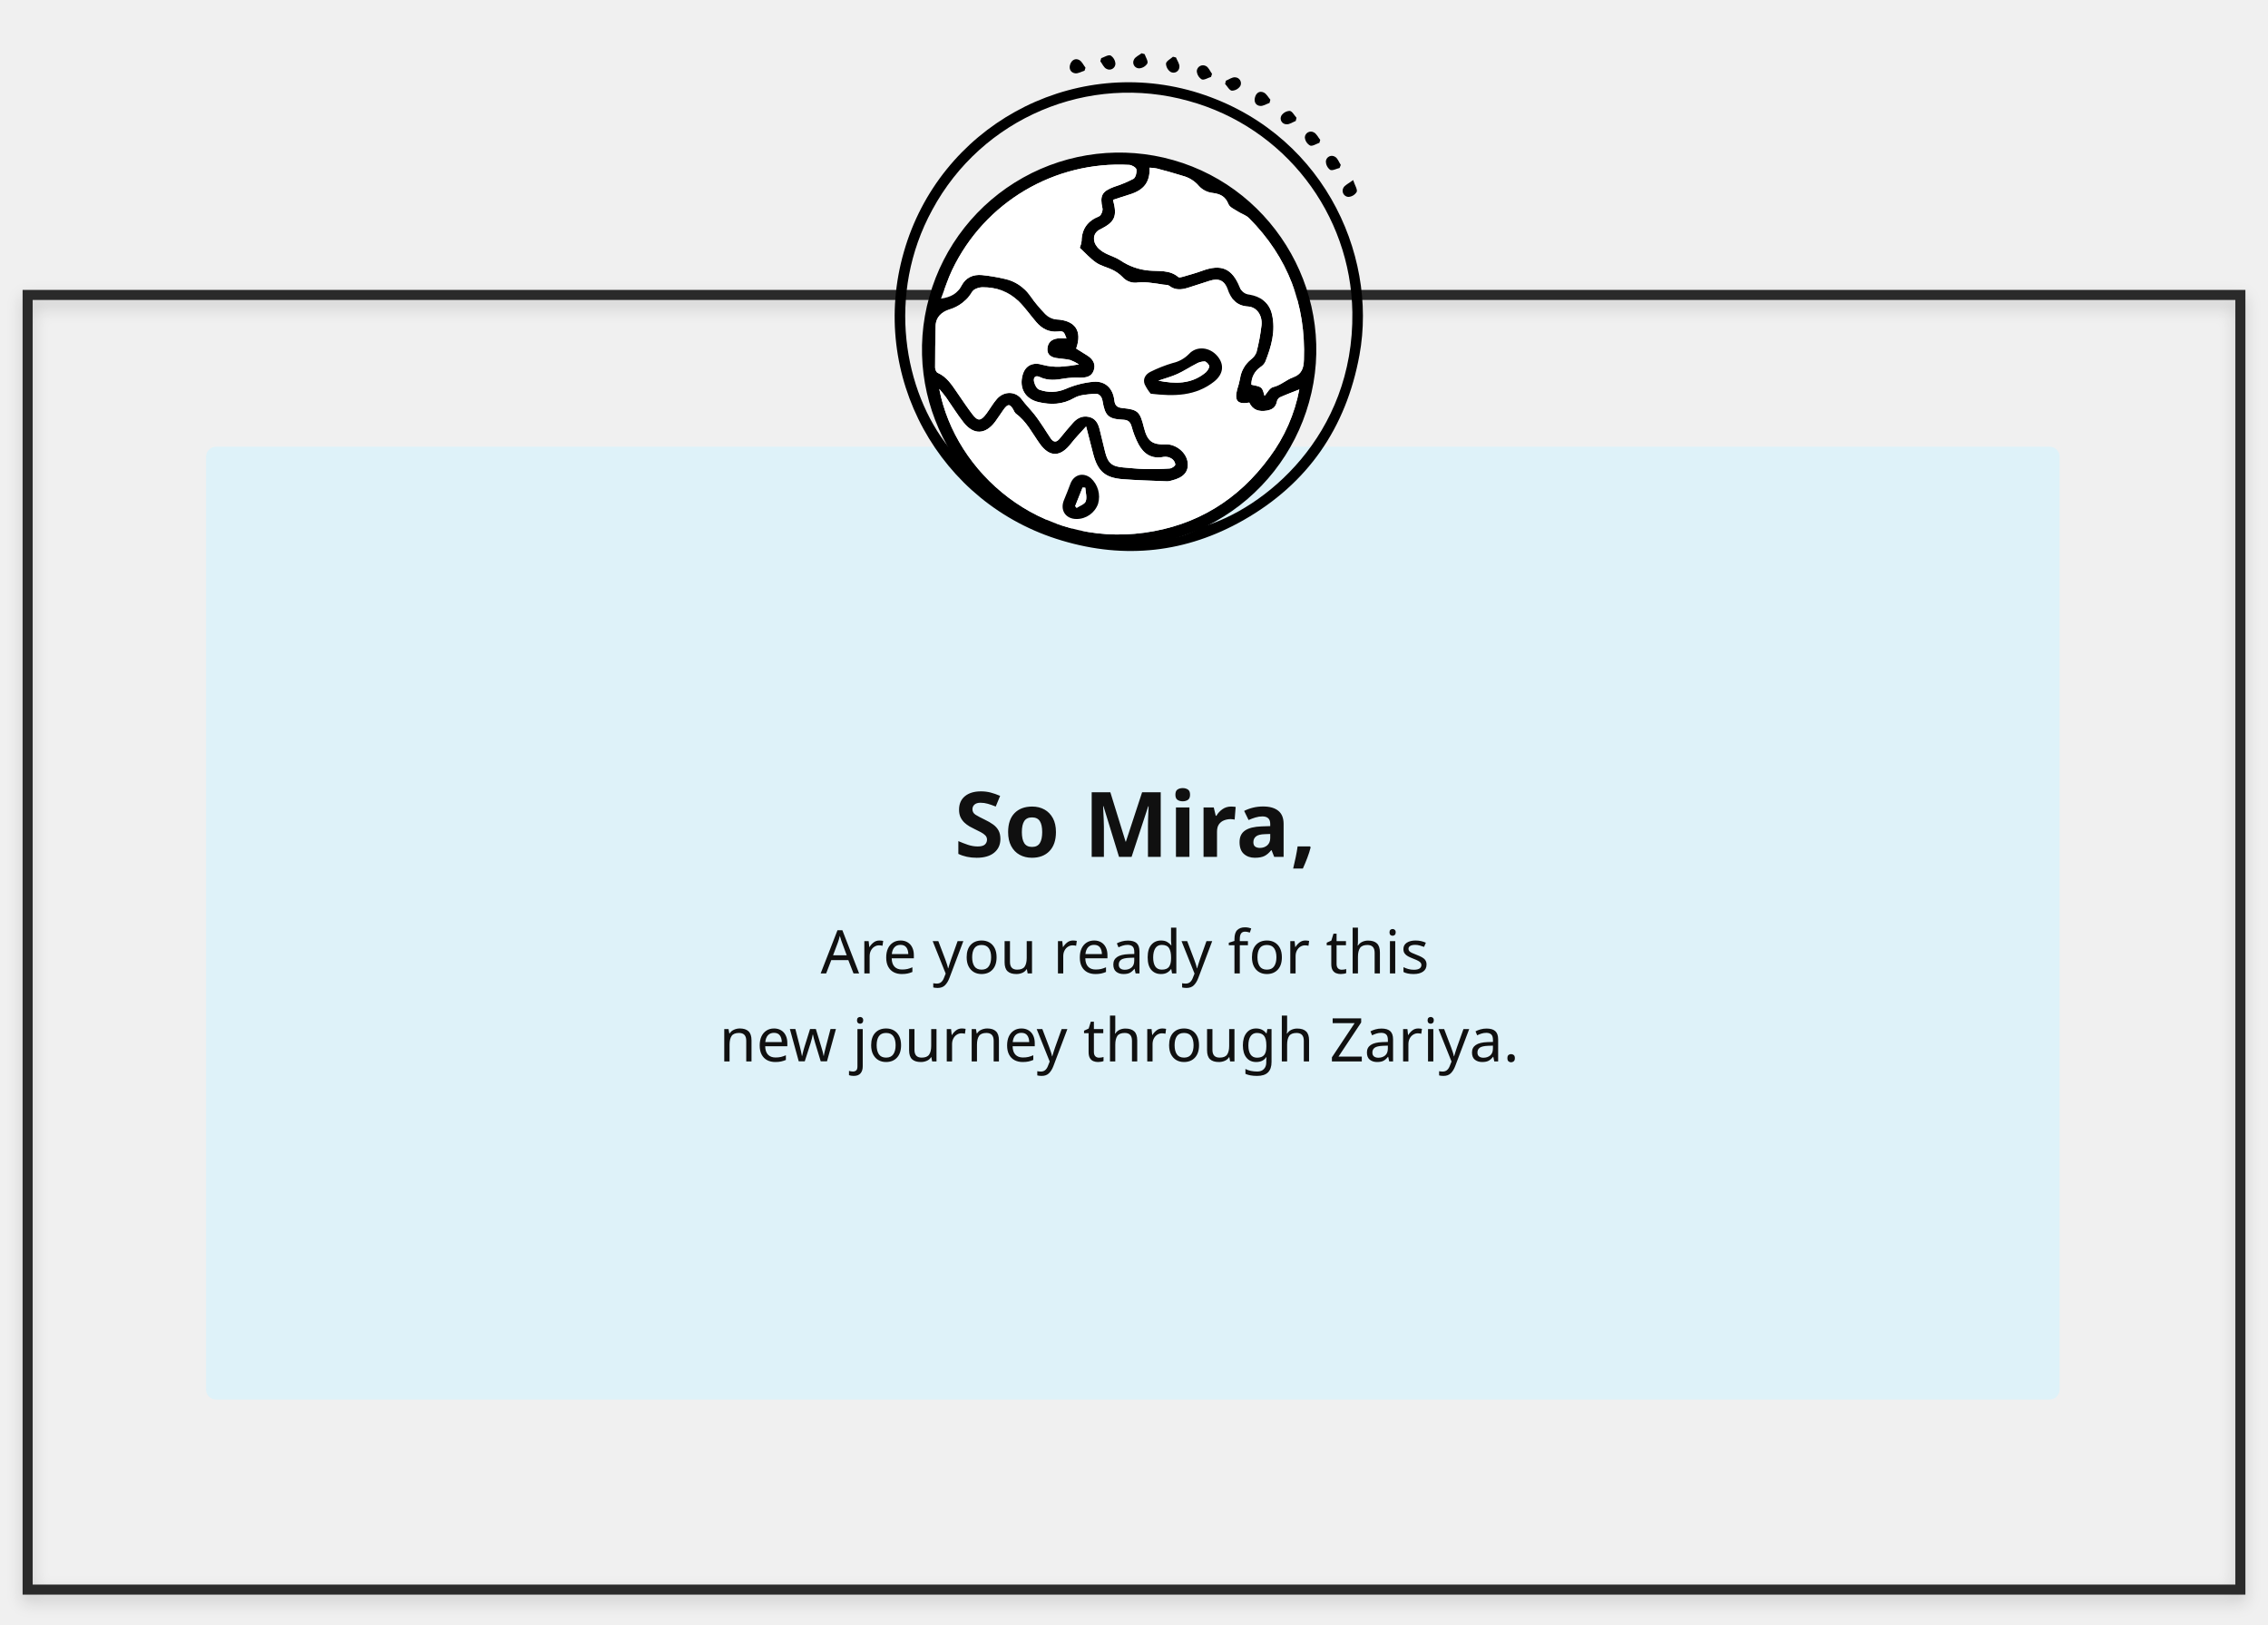
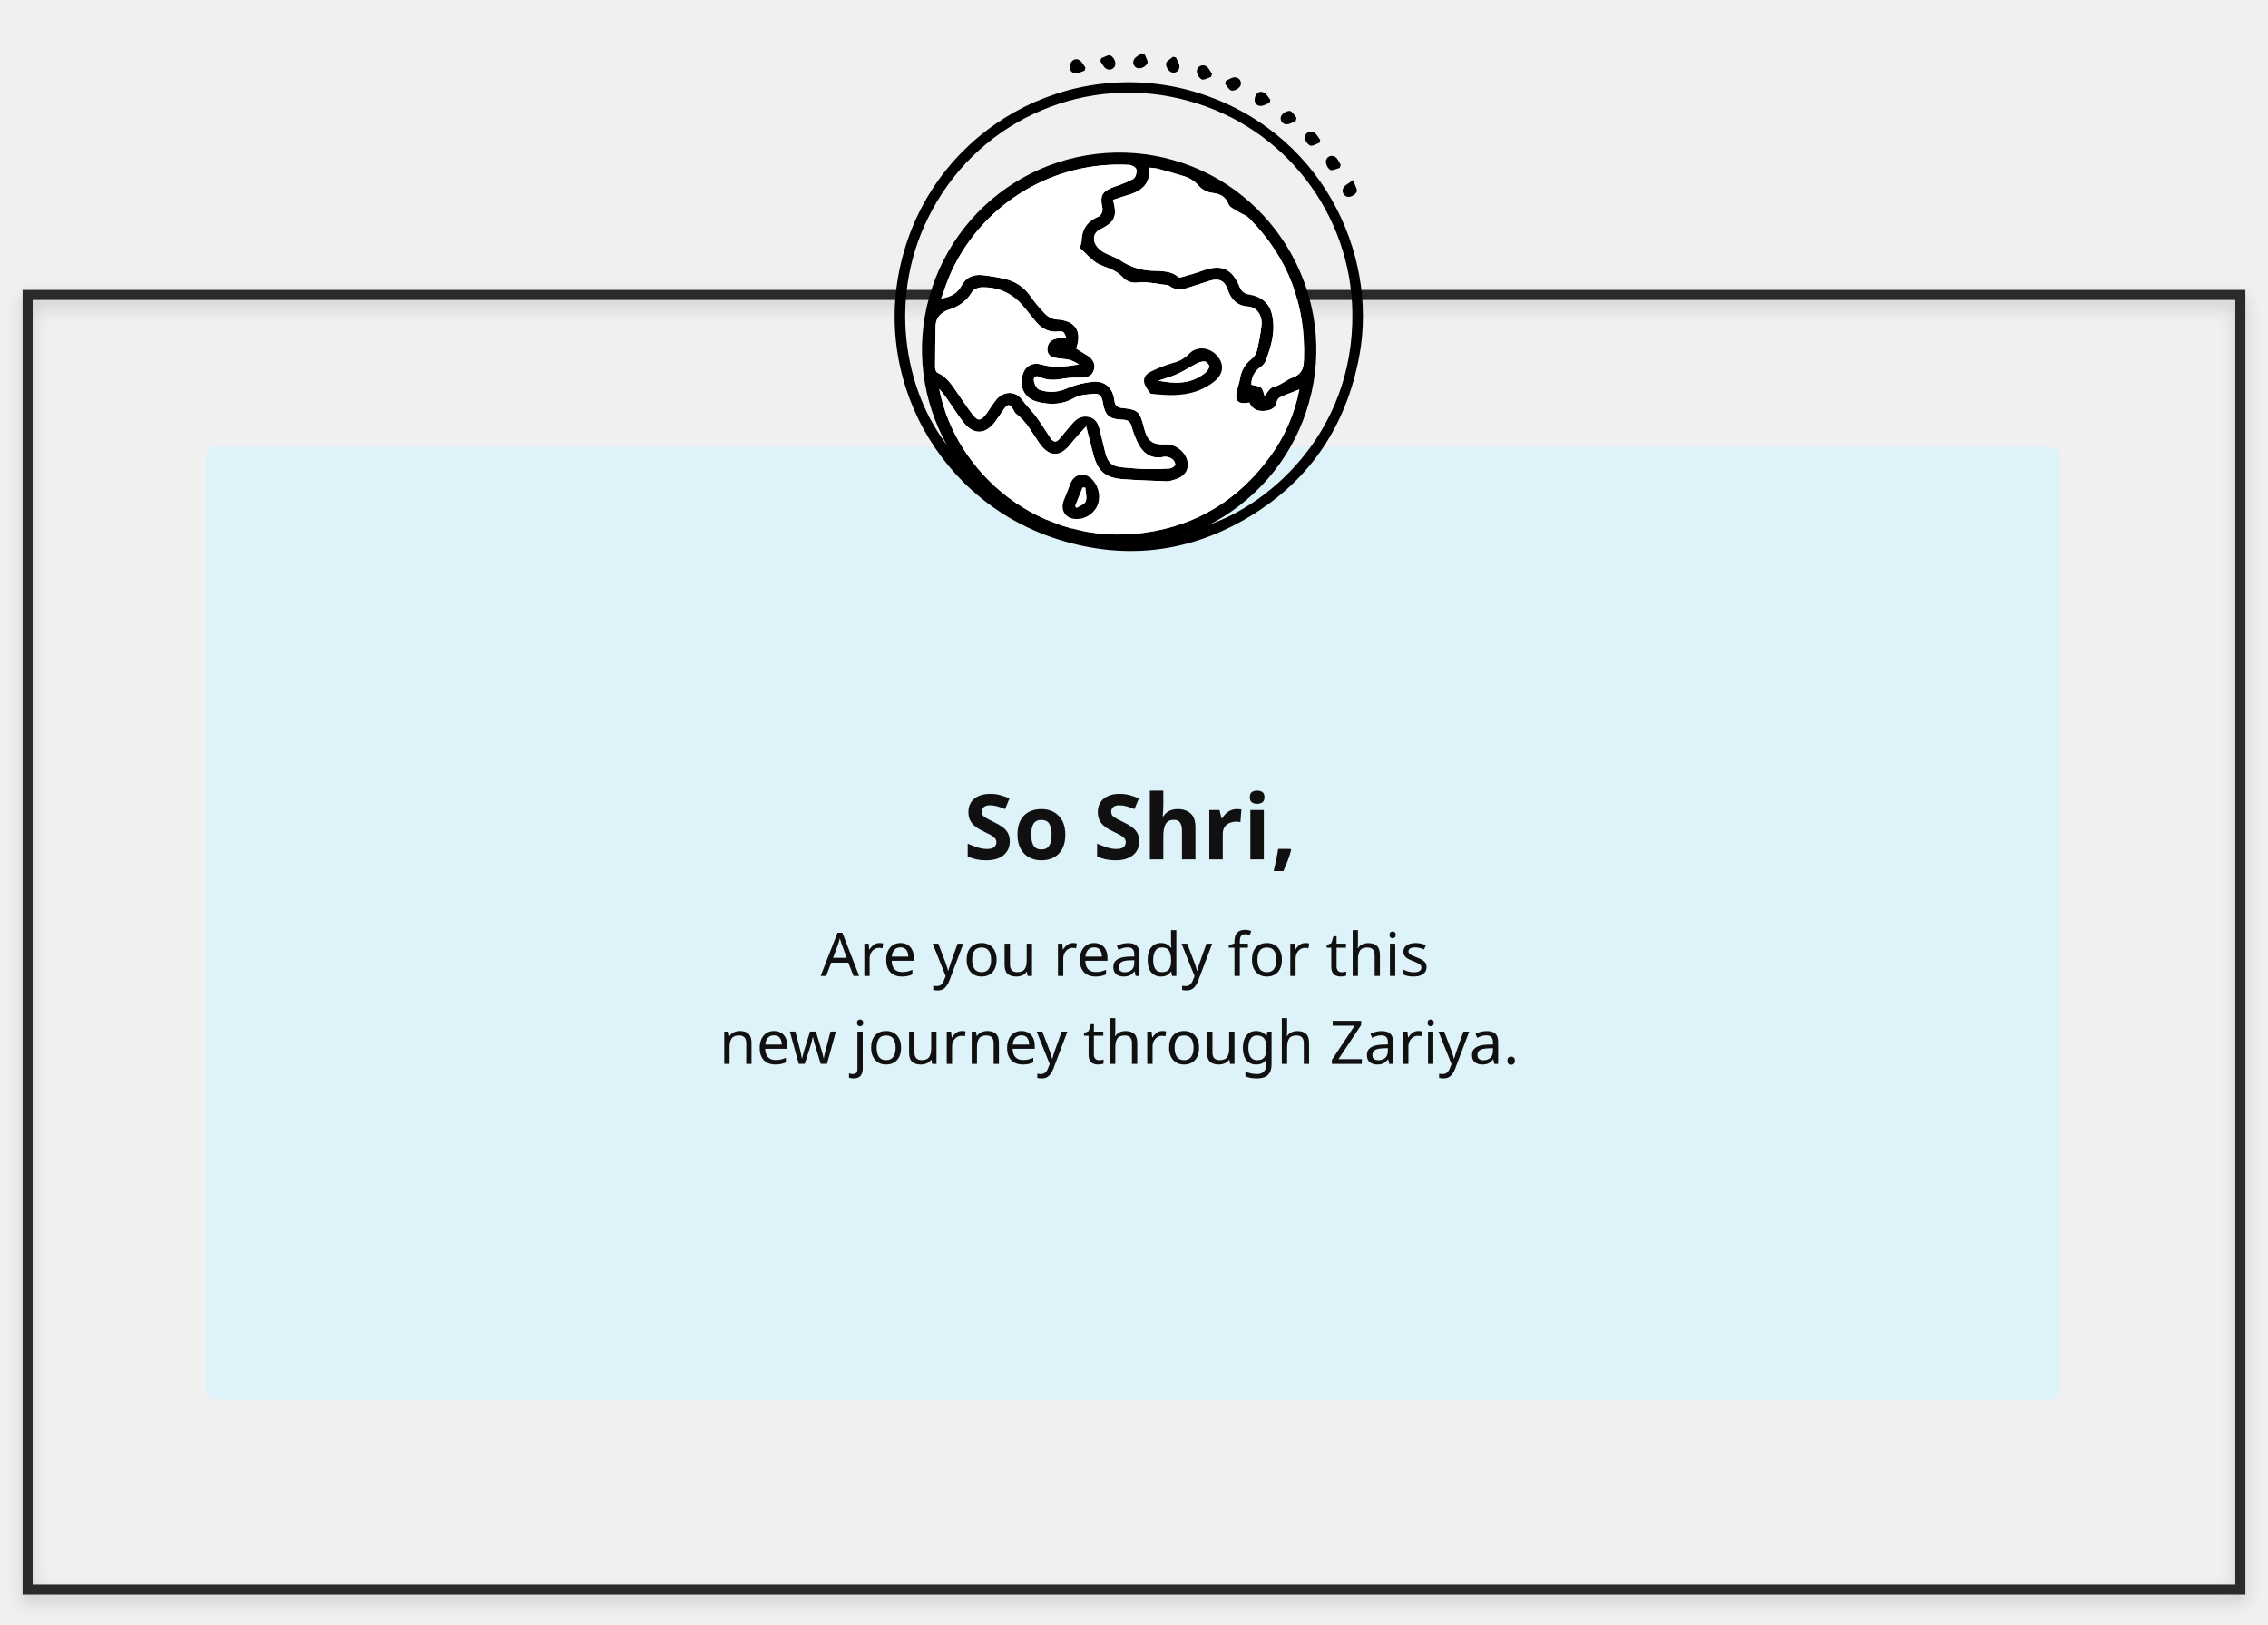
<svg xmlns="http://www.w3.org/2000/svg" viewBox="0 0 902.451 646.448">
  <defs>
    <style>
      .cls-1, .cls-2 {
        fill: none;
      }

      .cls-2 {
        stroke: #2a2a2a;
        stroke-width: 4px;
      }

      .cls-3 {
        fill: #def2f9;
      }

      .cls-4 {
        clip-path: url(#clip-path);
      }

      .cls-5, .cls-6 {
        fill-rule: evenodd;
      }

      .cls-6 {
        fill: #fff;
      }

      .cls-7, .cls-8 {
        fill: #101010;
      }

      .cls-7 {
        font-size: 36px;
        font-family: Montserrat-SemiBold, Montserrat;
        font-weight: 600;
      }

      .cls-8 {
        font-size: 24px;
        font-family: Montserrat-Regular, Montserrat;
      }

      .cls-9 {
        stroke: none;
      }

      .cls-10 {
        filter: url(#Rectangle_1270);
      }
    </style>
    <filter id="Rectangle_1270" x="0" y="109.354" width="902.451" height="537.093" filterUnits="userSpaceOnUse">
      <feOffset dy="3" input="SourceAlpha" />
      <feGaussianBlur stdDeviation="3" result="blur" />
      <feFlood flood-opacity="0.161" />
      <feComposite operator="in" in2="blur" />
      <feComposite in="SourceGraphic" />
    </filter>
    <clipPath id="clip-path">
      <path id="Path_4529" data-name="Path 4529" class="cls-1" d="M0-349.651H186.12v197.334H0Z" transform="translate(0 349.651)" />
    </clipPath>
  </defs>
-   <g id="Group_5454" data-name="Group 5454" transform="translate(-509 -163.599)">
+   <g id="Group_5716" data-name="Group 5716" transform="translate(-509 -163.599)">
    <g id="Group_5448" data-name="Group 5448">
      <g id="Group_5445" data-name="Group 5445" transform="translate(-36 -78.896)">
        <g class="cls-10" transform="matrix(1, 0, 0, 1, 545, 242.49)">
          <g id="Rectangle_1270-2" data-name="Rectangle 1270" class="cls-2" transform="translate(9 115.35)">
            <rect class="cls-9" width="884.451" height="519.093" />
            <rect class="cls-1" x="2" y="2" width="880.451" height="515.093" />
          </g>
        </g>
        <rect id="Rectangle_1271" data-name="Rectangle 1271" class="cls-3" width="737.526" height="379.123" rx="4" transform="translate(627 420.211)" />
      </g>
      <g id="Group_4855" data-name="Group 4855" transform="translate(897.393 163.599) rotate(16)">
        <g id="Group_4854" data-name="Group 4854" class="cls-4">
          <g id="Group_4834" data-name="Group 4834" transform="translate(0 11.139)">
            <path id="Path_4509" data-name="Path 4509" class="cls-5" d="M-111.323-127.779c-.008-.058-.014-.115-.021-.173-5.917,6.933-14.352,10.37-23.412,12.057-4.462,1.967-16.912,4.268-21.859,4.09-.106-.826-.213-1.662-.319-2.493q-1.921,0-3.777-.01c-.147.015-.295.036-.442.049.111.847.223,1.7.338,2.568H-167.7l.323-2.26c-.172,0-.345.006-.515.007a11.111,11.111,0,0,1-3.646-.6c-.141,1.05-.278,2.106-.4,3.179-5.541-1.327-10.732-2.388-15.814-3.832-3.911-1.111-5.762-1.681-6.657-3.07-1.72-.472-3.433-1.009-5.121-1.612,0,.181,0,.36,0,.551-1-.577-1.976-1.136-2.935-1.687a41.119,41.119,0,0,1-13.519-8.746,11.372,11.372,0,0,1-.893-1.025c-.016.133-.032.264-.047.4-23.223-16.421-40.787-51.578-32.367-89.04a88.686,88.686,0,0,1,86.244-69.735,88.539,88.539,0,0,1,85.66,62.839c14.274,47.253-12.425,85.158-33.935,98.54m41.351-82.915c-4.063-41.257-39.584-82.313-92.492-82.63a93.053,93.053,0,0,0-93.085,93.082,92.912,92.912,0,0,0,92.162,93.106c26.141.291,48.808-8.973,67.14-27.711,20.6-21.06,29.16-46.546,26.274-75.847" transform="translate(255.549 293.324)" />
          </g>
          <g id="Group_4835" data-name="Group 4835" transform="translate(151.435 20.523)">
            <path id="Path_4510" data-name="Path 4510" class="cls-5" d="M-4.65-2.965C-5.8-2.321-7.091-1.01-8.061-1.216A4.17,4.17,0,0,1-10.649-4.1,2.367,2.367,0,0,1-7.573-6.718c1.145.281,2.033,1.605,3.035,2.462Z" transform="translate(10.675 6.806)" />
          </g>
          <g id="Group_4836" data-name="Group 4836" transform="translate(54.219 6.465)">
            <path id="Path_4511" data-name="Path 4511" class="cls-5" d="M-.024-1.567c1.1-.735,2.29-2.148,3.281-2.022a4.181,4.181,0,0,1,2.773,2.7A2.388,2.388,0,0,1,3.155,1.973C2,1.808,1.01.509-.054-.283l.03-1.284" transform="translate(0.054 3.596)" />
          </g>
          <g id="Group_4837" data-name="Group 4837" transform="translate(117.35 3.791)">
            <path id="Path_4512" data-name="Path 4512" class="cls-5" d="M-4.764-2.613c-1.069.757-2.053,1.93-3.228,2.171-1.657.34-2.868-.767-2.939-2.565-.075-1.871.9-3.251,2.818-2.951,1.183.185,2.219,1.317,3.32,2.025Z" transform="translate(10.935 5.999)" />
          </g>
          <g id="Group_4838" data-name="Group 4838" transform="translate(92.145 0)">
            <path id="Path_4513" data-name="Path 4513" class="cls-5" d="M-4.754-2.807c-1.108.721-2.32,2.128-3.3,1.98A4.187,4.187,0,0,1-10.87-3.545,2.467,2.467,0,0,1-7.917-6.4c1.165.2,2.141,1.51,3.2,2.323l-.039,1.272" transform="translate(10.913 6.442)" />
          </g>
          <g id="Group_4839" data-name="Group 4839" transform="translate(161.036 27.512)">
            <path id="Path_4514" data-name="Path 4514" class="cls-5" d="M-2.255,0C-.927,1.935.517,3.115.41,4.132A4.127,4.127,0,0,1-2.261,6.978,2.44,2.44,0,0,1-5.135,4.07c.2-1.185,1.487-2.185,2.88-4.07" transform="translate(5.177)" />
          </g>
          <g id="Group_4840" data-name="Group 4840" transform="translate(43.04 11.569)">
            <path id="Path_4515" data-name="Path 4515" class="cls-5" d="M-4.779-2.766C-5.9-2.053-6.96-.876-8.144-.739c-1.829.212-2.957-1.133-2.813-3.015.132-1.722,1.322-2.919,3.011-2.518,1.185.282,2.153,1.475,3.218,2.26Z" transform="translate(10.97 6.349)" />
          </g>
          <g id="Group_4841" data-name="Group 4841" transform="translate(129.39 7.997)">
            <path id="Path_4516" data-name="Path 4516" class="cls-5" d="M-4.737-2.476C-5.78-1.685-6.731-.441-7.886-.208a2.311,2.311,0,0,1-2.933-2.725A4.15,4.15,0,0,1-8.12-5.67c.985-.155,2.208,1.2,3.326,1.887q.03.654.058,1.308" transform="translate(10.874 5.683)" />
          </g>
          <g id="Group_4842" data-name="Group 4842" transform="translate(104.395 1.117)">
            <path id="Path_4517" data-name="Path 4517" class="cls-5" d="M0-1.816c1.04-.8,1.991-2.091,3.14-2.3A2.37,2.37,0,0,1,6.092-1.365,4.13,4.13,0,0,1,3.381,1.349C2.4,1.508,1.174.174.058-.5Q.028-1.158,0-1.816" transform="translate(0 4.168)" />
          </g>
          <g id="Group_4843" data-name="Group 4843" transform="translate(79.596 0.059)">
            <path id="Path_4518" data-name="Path 4518" class="cls-5" d="M-2.439,0C-1.624,1.057-.344,2.017-.1,3.191a2.351,2.351,0,0,1-2.769,2.93A4.1,4.1,0,0,1-5.588,3.406C-5.725,2.391-4.365,1.175-3.663.047L-2.439,0" transform="translate(5.598)" />
          </g>
          <g id="Group_4844" data-name="Group 4844" transform="translate(140.749 13.535)">
            <path id="Path_4519" data-name="Path 4519" class="cls-5" d="M-4.8-2.645C-5.9-1.894-7.054-.473-8.06-.574a4.119,4.119,0,0,1-2.911-2.574A2.4,2.4,0,0,1-8.116-6.031c1.192.2,2.215,1.419,3.313,2.18Z" transform="translate(11.026 6.072)" />
          </g>
          <g id="Group_4845" data-name="Group 4845" transform="translate(66.891 2.214)">
            <path id="Path_4520" data-name="Path 4520" class="cls-5" d="M-2.713-.008C-1.965,1.081-.543,2.244-.652,3.239A4.162,4.162,0,0,1-3.3,6.037a2.349,2.349,0,0,1-2.9-2.8c.17-1.169,1.452-2.177,2.237-3.257l1.247.011" transform="translate(6.229 0.019)" />
          </g>
          <g id="Group_4846" data-name="Group 4846" transform="translate(14.654 39.602)">
            <path id="Path_4521" data-name="Path 4521" class="cls-5" d="M-44.019-61.676c-1.693-2.316-1.95-2.538-4-1.708-3.407,1.377-6.467.663-9.361-1.232-3.063-2.006-5.917-4.376-9.123-6.1a19.48,19.48,0,0,0-7.37-2.218,22.645,22.645,0,0,0-7.805.894c-1.4.385-3.281,1.69-3.591,2.92a15.412,15.412,0,0,1-6.8,9.276c-2.567,1.766-4.256,4.326-3.369,7.731q2.092,8.025,4.373,16c.2.691.948,1.647,1.545,1.729,3.983.544,6.765,3.084,9.669,5.463,2.69,2.2,5.328,4.472,8.115,6.546,2.907,2.164,4.005,1.776,5.323-1.677.869-2.277,1.4-4.7,2.449-6.887,1.882-3.918,6.36-4.957,9.451-2.572,2.112,1.629,4.477,2.927,6.649,4.485,1.663,1.193,3.218,2.54,4.79,3.857,1.361,1.139,2.64,2.379,4.023,3.488,1.552,1.245,2.664.926,3.443-.992.985-2.431,2.141-4.792,3.223-7.184s2.761-4.051,5.5-4.249,4.32,1.483,5.551,3.634c1.538,2.688,3.043,5.4,4.6,8.073,2.264,3.895,4.215,4.745,8.654,3.837,2.759-.565,5.548-1.018,8.269-1.73C3.4-21.141,6.6-22.112,9.728-23.251c.779-.283,1.826-1.535,1.71-2.141a3.287,3.287,0,0,0-2.147-1.865,4.691,4.691,0,0,0-3.162.236c-4.275,2.228-7.9,1.077-11-2.079a34.864,34.864,0,0,1-4.575-6.015c-1.009-1.617-2.037-2.134-3.924-1.685-5.74,1.366-7.407.542-9.98-4.87-.84-1.767-2.223-2.553-3.838-1.921-2.58,1.009-5.522,1.952-7.349,3.848-3.713,3.854-8.166,5.229-13.152,5.492-5.548.293-9.108-3.243-9.1-8.748.005-3.93,2.627-6.056,6.543-5.958a22.963,22.963,0,0,0,6.979-1.225,66.8,66.8,0,0,0,6.87-2.925,18.741,18.741,0,0,0-3.922-.716c-1.863.09-3.7.573-5.568.778-2.074.23-3.82-.349-4.314-2.636-.509-2.359.573-4.039,2.714-4.978a28.92,28.92,0,0,1,3.463-1.02m2.612-58.087c3.505,5.815,3.148,8.215-1.573,12.6-.138.128-.293.238-.422.374-2.048,2.168-1.343,5.119,1.142,6.791,3.186,2.145,6.9,1.53,10.227,2.544a24,24,0,0,0,12.009.8c3.785-.694,7.948-2.682,12.089-.741.354.166,1.075-.249,1.533-.539,2.3-1.452,4.644-2.848,6.833-4.455,6.516-4.782,11.157-4.289,16.169,2.059a4.415,4.415,0,0,0,4.539,1.837c4.522-.488,8.471.869,10.8,5.053,3.3,5.924,3.3,12.4,2.655,18.913a5.2,5.2,0,0,1-1.233,2.495,8.233,8.233,0,0,0-1.584,7.781c1.433,0,2.977-.4,4.083.118,1.04.49,1.619,1.959,2.192,2.72.664-1.33,1.044-3.6,2.3-4.3,2.7-1.51,4.19-4.184,6.449-5.823,3.258-2.365,3.106-4.925,2.333-8.047C43.862-100.855,31.8-117,12.618-127.7c-1.453-.81-3.344-.8-4.99-1.306-1.54-.476-3.58-.7-4.422-1.8-2.029-2.632-4.259-3-7.333-2.527a8.7,8.7,0,0,1-5.856-1.1,12.557,12.557,0,0,0-7.36-2.166c-3.567-.1-7.14-.042-10.71.024a19.64,19.64,0,0,0-2.9.486c1.8,5.484.281,9.225-4.75,12.473-1.877,1.211-3.707,2.5-5.7,3.846m14.551,89.6c-1.576,3.284-2.892,5.658-3.883,8.162-2.518,6.362-6.606,7.77-11.96,3.535-4.017-3.177-7.47-7.077-12.464-8.885a4.046,4.046,0,0,1-1.258-1.107c-1.97-2.024-2.868-1.842-3.839.859-.668,1.855-1.19,3.763-1.893,5.6-2.305,6.032-6.769,7.514-11.992,3.771-3.276-2.347-6.263-5.1-9.407-7.633-.955-.77-2-1.426-3.6-2.549,15.332,30.39,55.83,49.48,94.25,32.5C26.292-4.4,39.441-18.806,46.68-38.482a65.472,65.472,0,0,0,3.959-29.2c-2.347,1.813-4.589,3.455-6.7,5.253a2.751,2.751,0,0,0-.546,2.019c.147,2.234-1.036,3.51-2.873,4.385-2.8,1.337-5.433,1.34-7.582-1.149-4.224,2.075-5.955.988-6.067-3.668a36.025,36.025,0,0,0-.1-4.5,11.951,11.951,0,0,1,2.091-8.536A6.453,6.453,0,0,0,30.179-77.2a79.739,79.739,0,0,0-1.041-10.914c-.694-3.839-3.777-6.425-7.193-5.68-4.592,1-7.3-1.016-9.744-4.386-2.181-3-4.663-3.31-7.767-1.235-2.5,1.668-4.981,3.354-7.482,5.012-2.276,1.508-4.622,2.454-7.43,1.342-.673-.267-1.605.1-2.415.2-1.573.2-3.157.348-4.713.645a23.01,23.01,0,0,0-5.062,1.255,6.773,6.773,0,0,1-6.689-.353,14.226,14.226,0,0,0-4.4-1.595c-2.378-.455-4.933-.248-7.192-.993-2.7-.89-5.17-2.487-7.931-3.874a10.236,10.236,0,0,0-.037-2.787c-1.27-4.749.144-8.391,3.993-11.4.659-.515.872-2.541.41-3.389-2.451-4.5-2.118-6.421,2.042-9.481a48.922,48.922,0,0,0,6.566-5.216c.705-.737.626-2.817.112-3.912-.326-.7-2.222-1.195-3.224-.963a73.627,73.627,0,0,0-56.22,59.538c-.669,3.878-.738,7.861-1.126,12.256,3.745-1.7,5.728-3.829,6.4-7.162.738-3.655,3.239-5.7,6.74-6.345a72.276,72.276,0,0,1,9.242-1.036,16.155,16.155,0,0,1,11.044,3.48,68.314,68.314,0,0,0,8.156,5.538,7.22,7.22,0,0,0,4.736.849c7.3-1.747,11.311,1.4,10.857,8.953,1.675.477,3.384.939,5.078,1.454,2.5.76,4.212,2.316,4.032,5.062-.177,2.709-2.308,3.6-4.61,4.24A31.262,31.262,0,0,0-40.25-46.19c-3.087,1.533-6.158,2.8-9.708,2.217-2.026-.335-2.47.955-1.748,2.339.567,1.087,1.822,2.484,2.844,2.545a14.145,14.145,0,0,0,10.143-3.242,36.037,36.037,0,0,1,9.808-5.737c4.426-1.65,8.172.415,9.993,4.832.813,1.972,1.923,2.421,3.921,2.059,6.135-1.111,7.086-.59,10.34,5.035,2.836,4.9,5.044,5.79,10.183,4.1,3.825-1.258,8.716.782,10.318,4.3s.278,6.441-4.067,8.892a6.338,6.338,0,0,1-1.507.761C4.553-16.7-1.147-15.227-6.905-14.034c-7.079,1.467-10.6-.235-14.285-6.486-1.738-2.951-3.469-5.906-5.666-9.646m4.1-111.415c42.943-.129,78.375,34.98,78.516,77.8A78.5,78.5,0,0,1-22.4,15.228c-43.157.117-78.594-35-78.651-77.949a78.486,78.486,0,0,1,78.3-78.86" transform="translate(101.049 141.582)" />
          </g>
          <g id="Group_4847" data-name="Group 4847" transform="translate(19.333 46.201)">
            <path id="Path_4522" data-name="Path 4522" class="cls-6" d="M-63.733-102.723a10.025,10.025,0,0,0-5.608-9.019c-3.614-1.518-6.907.552-7.172,4.446-.157,2.32-.425,4.631-.674,6.942-.46,4.282,2.7,6.977,6.858,5.825a9.1,9.1,0,0,0,6.6-8.2m8.06-47.873c9.49-1.531,17.375-4.041,22.806-11.429,2.8-3.812,2.37-7.678-1.375-10.221-3.976-2.7-9.155-1.755-11.15,2.276a12.91,12.91,0,0,1-5.232,5.238,54.712,54.712,0,0,0-7.548,5.8c-1.535,1.387-2.241,3.482-.889,5.343a17.751,17.751,0,0,0,3.387,2.995m-21.116,19.605c2.2,3.741,3.928,6.7,5.666,9.646,3.682,6.252,7.207,7.953,14.285,6.486,2.47-.512,4.93-1.076,7.683-1.733,2.969-.709,6.228-1.529,9.492-2.319a6.338,6.338,0,0,0,1.507-.761c4.346-2.452,5.675-5.363,4.067-8.892s-6.494-5.559-10.318-4.3c-5.139,1.689-7.347.8-10.183-4.1-3.255-5.626-4.205-6.146-10.34-5.035-2,.362-3.107-.087-3.921-2.059-1.821-4.416-5.567-6.481-9.992-4.832a36.032,36.032,0,0,0-9.809,5.737,14.145,14.145,0,0,1-10.143,3.242c-1.022-.061-2.277-1.458-2.844-2.545-.722-1.384-.278-2.674,1.748-2.339,3.55.586,6.622-.684,9.708-2.217a31.252,31.252,0,0,1,5.555-1.909c2.3-.641,4.432-1.531,4.61-4.24.18-2.746-1.537-4.3-4.032-5.062-1.694-.515-3.4-.977-5.078-1.454.454-7.556-3.557-10.7-10.857-8.953a7.22,7.22,0,0,1-4.736-.849,68.318,68.318,0,0,1-8.156-5.538,16.155,16.155,0,0,0-11.044-3.48,72.277,72.277,0,0,0-9.242,1.036c-3.5.648-6,2.69-6.74,6.345-.672,3.333-2.656,5.459-6.4,7.162.388-4.4.458-8.378,1.126-12.256a73.627,73.627,0,0,1,56.22-59.538c1-.231,2.9.266,3.224.963.514,1.1.593,3.176-.112,3.912a48.921,48.921,0,0,1-6.566,5.216c-4.159,3.06-4.492,4.979-2.042,9.481.462.849.249,2.874-.41,3.389-3.849,3.01-5.262,6.653-3.992,11.4a10.257,10.257,0,0,1,.037,2.787c2.761,1.387,5.229,2.984,7.931,3.874,2.259.745,4.814.538,7.192.993a14.234,14.234,0,0,1,4.4,1.595,6.772,6.772,0,0,0,6.688.353,23.025,23.025,0,0,1,5.062-1.255c1.556-.3,3.139-.446,4.713-.645.81-.1,1.742-.47,2.415-.2,2.808,1.113,5.154.166,7.43-1.342,2.5-1.658,4.986-3.344,7.482-5.012,3.1-2.075,5.586-1.768,7.767,1.235,2.448,3.37,5.152,5.388,9.744,4.386,3.416-.744,6.5,1.842,7.193,5.68a79.739,79.739,0,0,1,1.041,10.914,6.451,6.451,0,0,1-1.315,3.316,11.951,11.951,0,0,0-2.091,8.536,36.03,36.03,0,0,1,.1,4.5c.112,4.656,1.843,5.743,6.067,3.668,2.149,2.488,4.777,2.486,7.582,1.149,1.836-.875,3.021-2.151,2.873-4.385a2.753,2.753,0,0,1,.546-2.019c2.11-1.8,4.353-3.439,6.7-5.253a65.472,65.472,0,0,1-3.959,29.2c-7.239,19.675-20.388,34.085-39.578,42.569-38.42,16.984-78.918-2.105-94.25-32.5,1.593,1.123,2.641,1.778,3.6,2.549,3.144,2.535,6.131,5.285,9.407,7.633,5.224,3.743,9.687,2.261,11.992-3.771.7-1.84,1.226-3.749,1.893-5.6.971-2.7,1.869-2.883,3.839-.858a4.051,4.051,0,0,0,1.258,1.106c4.994,1.808,8.447,5.708,12.464,8.885,5.354,4.235,9.442,2.827,11.96-3.535.991-2.5,2.307-4.878,3.883-8.162" transform="translate(146.302 235.807)" />
          </g>
          <g id="Group_4848" data-name="Group 4848" transform="translate(71.102 44.537)">
            <path id="Path_4523" data-name="Path 4523" class="cls-6" d="M-2.465-13.031c2-1.349,3.825-2.635,5.7-3.846,5.031-3.248,6.554-6.989,4.75-12.473a19.547,19.547,0,0,1,2.9-.486c3.569-.067,7.142-.126,10.71-.024a12.553,12.553,0,0,1,7.36,2.166,8.705,8.705,0,0,0,5.856,1.1c3.074-.47,5.3-.106,7.333,2.527.841,1.093,2.882,1.322,4.422,1.8,1.646.507,3.537.5,4.99,1.306C70.737-10.267,82.8,5.877,88.078,27.153c.774,3.122.926,5.682-2.333,8.047C83.486,36.838,82,39.512,79.3,41.022c-1.256.7-1.637,2.971-2.3,4.3-.573-.76-1.152-2.229-2.192-2.719-1.107-.523-2.65-.118-4.083-.118A8.232,8.232,0,0,1,72.3,34.7a5.207,5.207,0,0,0,1.233-2.495c.65-6.508.643-12.99-2.655-18.913-2.329-4.184-6.278-5.541-10.8-5.053a4.414,4.414,0,0,1-4.539-1.838C50.531.058,45.89-.435,39.374,4.347c-2.189,1.606-4.534,3-6.833,4.455-.458.29-1.178.705-1.533.539-4.141-1.941-8.3.047-12.089.741a24,24,0,0,1-12.009-.8C3.581,8.267-.131,8.882-3.318,6.737-5.8,5.065-6.508,2.115-4.46-.053c.129-.135.284-.246.422-.374,4.721-4.39,5.078-6.789,1.573-12.6" transform="translate(5.658 29.914)" />
          </g>
          <g id="Group_4849" data-name="Group 4849" transform="translate(20.021 108.186)">
            <path id="Path_4524" data-name="Path 4524" class="cls-6" d="M-39.877-8.738a28.92,28.92,0,0,0-3.463,1.02c-2.141.939-3.223,2.619-2.714,4.978C-45.56-.453-43.814.125-41.74-.1c1.863-.205,3.7-.688,5.568-.778a18.741,18.741,0,0,1,3.922.716,66.8,66.8,0,0,1-6.87,2.925A22.963,22.963,0,0,1-46.1,3.983c-3.917-.1-6.538,2.028-6.543,5.958-.008,5.5,3.553,9.041,9.1,8.748,4.986-.264,9.439-1.639,13.152-5.492,1.827-1.9,4.768-2.839,7.349-3.848,1.615-.632,3,.154,3.838,1.921,2.572,5.412,4.24,6.236,9.98,4.87,1.886-.449,2.915.068,3.924,1.685A34.864,34.864,0,0,0-.725,23.838c3.1,3.155,6.722,4.307,11,2.079a4.691,4.691,0,0,1,3.162-.236,3.287,3.287,0,0,1,2.147,1.865c.116.606-.931,1.857-1.71,2.141-3.128,1.139-6.327,2.11-9.549,2.954-2.721.712-5.51,1.165-8.269,1.73-4.439.908-6.39.058-8.654-3.837-1.557-2.677-3.062-5.385-4.6-8.073-1.231-2.151-2.82-3.832-5.551-3.634s-4.415,1.86-5.5,4.249-2.238,4.753-3.223,7.184c-.778,1.918-1.891,2.237-3.443.992-1.383-1.109-2.662-2.349-4.023-3.488-1.572-1.317-3.127-2.664-4.79-3.857-2.172-1.558-4.536-2.855-6.649-4.485-3.091-2.385-7.569-1.346-9.451,2.572-1.049,2.184-1.58,4.61-2.449,6.887-1.317,3.452-2.416,3.841-5.323,1.677-2.786-2.074-5.425-4.344-8.115-6.546-2.9-2.379-5.687-4.919-9.669-5.463-.6-.082-1.347-1.038-1.545-1.729q-2.293-7.97-4.373-16c-.887-3.4.8-5.965,3.369-7.731a15.412,15.412,0,0,0,6.8-9.276c.31-1.23,2.188-2.535,3.591-2.92A22.645,22.645,0,0,1-69.735-20a19.48,19.48,0,0,1,7.37,2.218c3.206,1.728,6.06,4.1,9.123,6.1,2.895,1.9,5.954,2.609,9.361,1.232,2.053-.83,2.311-.608,4,1.708" transform="translate(91.54 20.06)" />
          </g>
          <g id="Group_4850" data-name="Group 4850" transform="translate(105.858 108.233)">
            <path id="Path_4525" data-name="Path 4525" class="cls-5" d="M-4.322-13.4c6.715-.533,12.774-2.225,16.826-7.795a5.05,5.05,0,0,0,1.136-3.134c-.073-.628-1.61-1.628-2.336-1.51a6.612,6.612,0,0,0-3.035,1.869C6.191-22.041,4.354-19.844,2.2-18.017.172-16.3-2.138-14.925-4.322-13.4m-1.494,5.82A17.726,17.726,0,0,1-9.2-10.572c-1.353-1.861-.646-3.956.889-5.343a54.591,54.591,0,0,1,7.548-5.8,12.917,12.917,0,0,0,5.231-5.239c2-4.03,7.174-4.974,11.15-2.275,3.746,2.543,4.178,6.408,1.376,10.22C11.558-11.619,3.672-9.108-5.817-7.578" transform="translate(9.923 30.757)" />
          </g>
          <g id="Group_4851" data-name="Group 4851" transform="translate(88.404 169.766)">
            <path id="Path_4526" data-name="Path 4526" class="cls-5" d="M-5.292-3.7l-1.072.223q-.4,3.953-.791,7.909l.757.514c.98-1.172,2.687-2.3,2.762-3.527C-3.534-.247-4.681-1.99-5.292-3.7M1.349,1.026a9.106,9.106,0,0,1-6.6,8.2C-9.4,10.374-12.565,7.678-12.1,3.4c.248-2.311.516-4.623.674-6.942.264-3.894,3.557-5.964,7.172-4.446A10.026,10.026,0,0,1,1.349,1.026" transform="translate(12.149 8.493)" />
          </g>
          <g id="Group_4852" data-name="Group 4852" transform="translate(111.458 113.143)">
            <path id="Path_4527" data-name="Path 4527" class="cls-6" d="M0-9.608c2.185-1.526,4.495-2.9,6.52-4.619,2.156-1.826,3.994-4.023,6.071-5.951a6.612,6.612,0,0,1,3.035-1.869c.726-.118,2.263.882,2.336,1.51A5.05,5.05,0,0,1,16.826-17.4C12.774-11.833,6.715-10.141,0-9.608" transform="translate(0 22.056)" />
          </g>
          <g id="Group_4853" data-name="Group 4853" transform="translate(93.398 174.559)">
            <path id="Path_4528" data-name="Path 4528" class="cls-6" d="M-1.438,0C-.827,1.71.321,3.453.218,5.119.143,6.347-1.564,7.475-2.544,8.646L-3.3,8.133q.4-3.955.791-7.909L-1.438,0" transform="translate(3.301)" />
          </g>
        </g>
      </g>
-       <text id="So_Mira_" data-name="So Mira, " class="cls-7" transform="translate(802 469.507)">
-         <tspan x="86.675" y="35">So Mira,</tspan>
+       <text id="So_Shri_" data-name="So Shri, " class="cls-7" transform="translate(802 470.507)">
+         <tspan x="90.401" y="35">So Shri,</tspan>
        <tspan x="158.189" y="79" />
      </text>
-       <text id="Are_you_ready_for_this_new_journey_through_Zariya." data-name="Are you ready for this new journey through Zariya." class="cls-8" transform="translate(777 527.893)">
+       <text id="Are_you_ready_for_this_new_journey_through_Zariya." data-name="Are you ready for this new journey through Zariya." class="cls-8" transform="translate(777 528.893)">
        <tspan x="58.544" y="23">Are you ready for this</tspan>
        <tspan x="18.14" y="58">new journey through Zariya.</tspan>
      </text>
    </g>
  </g>
</svg>
